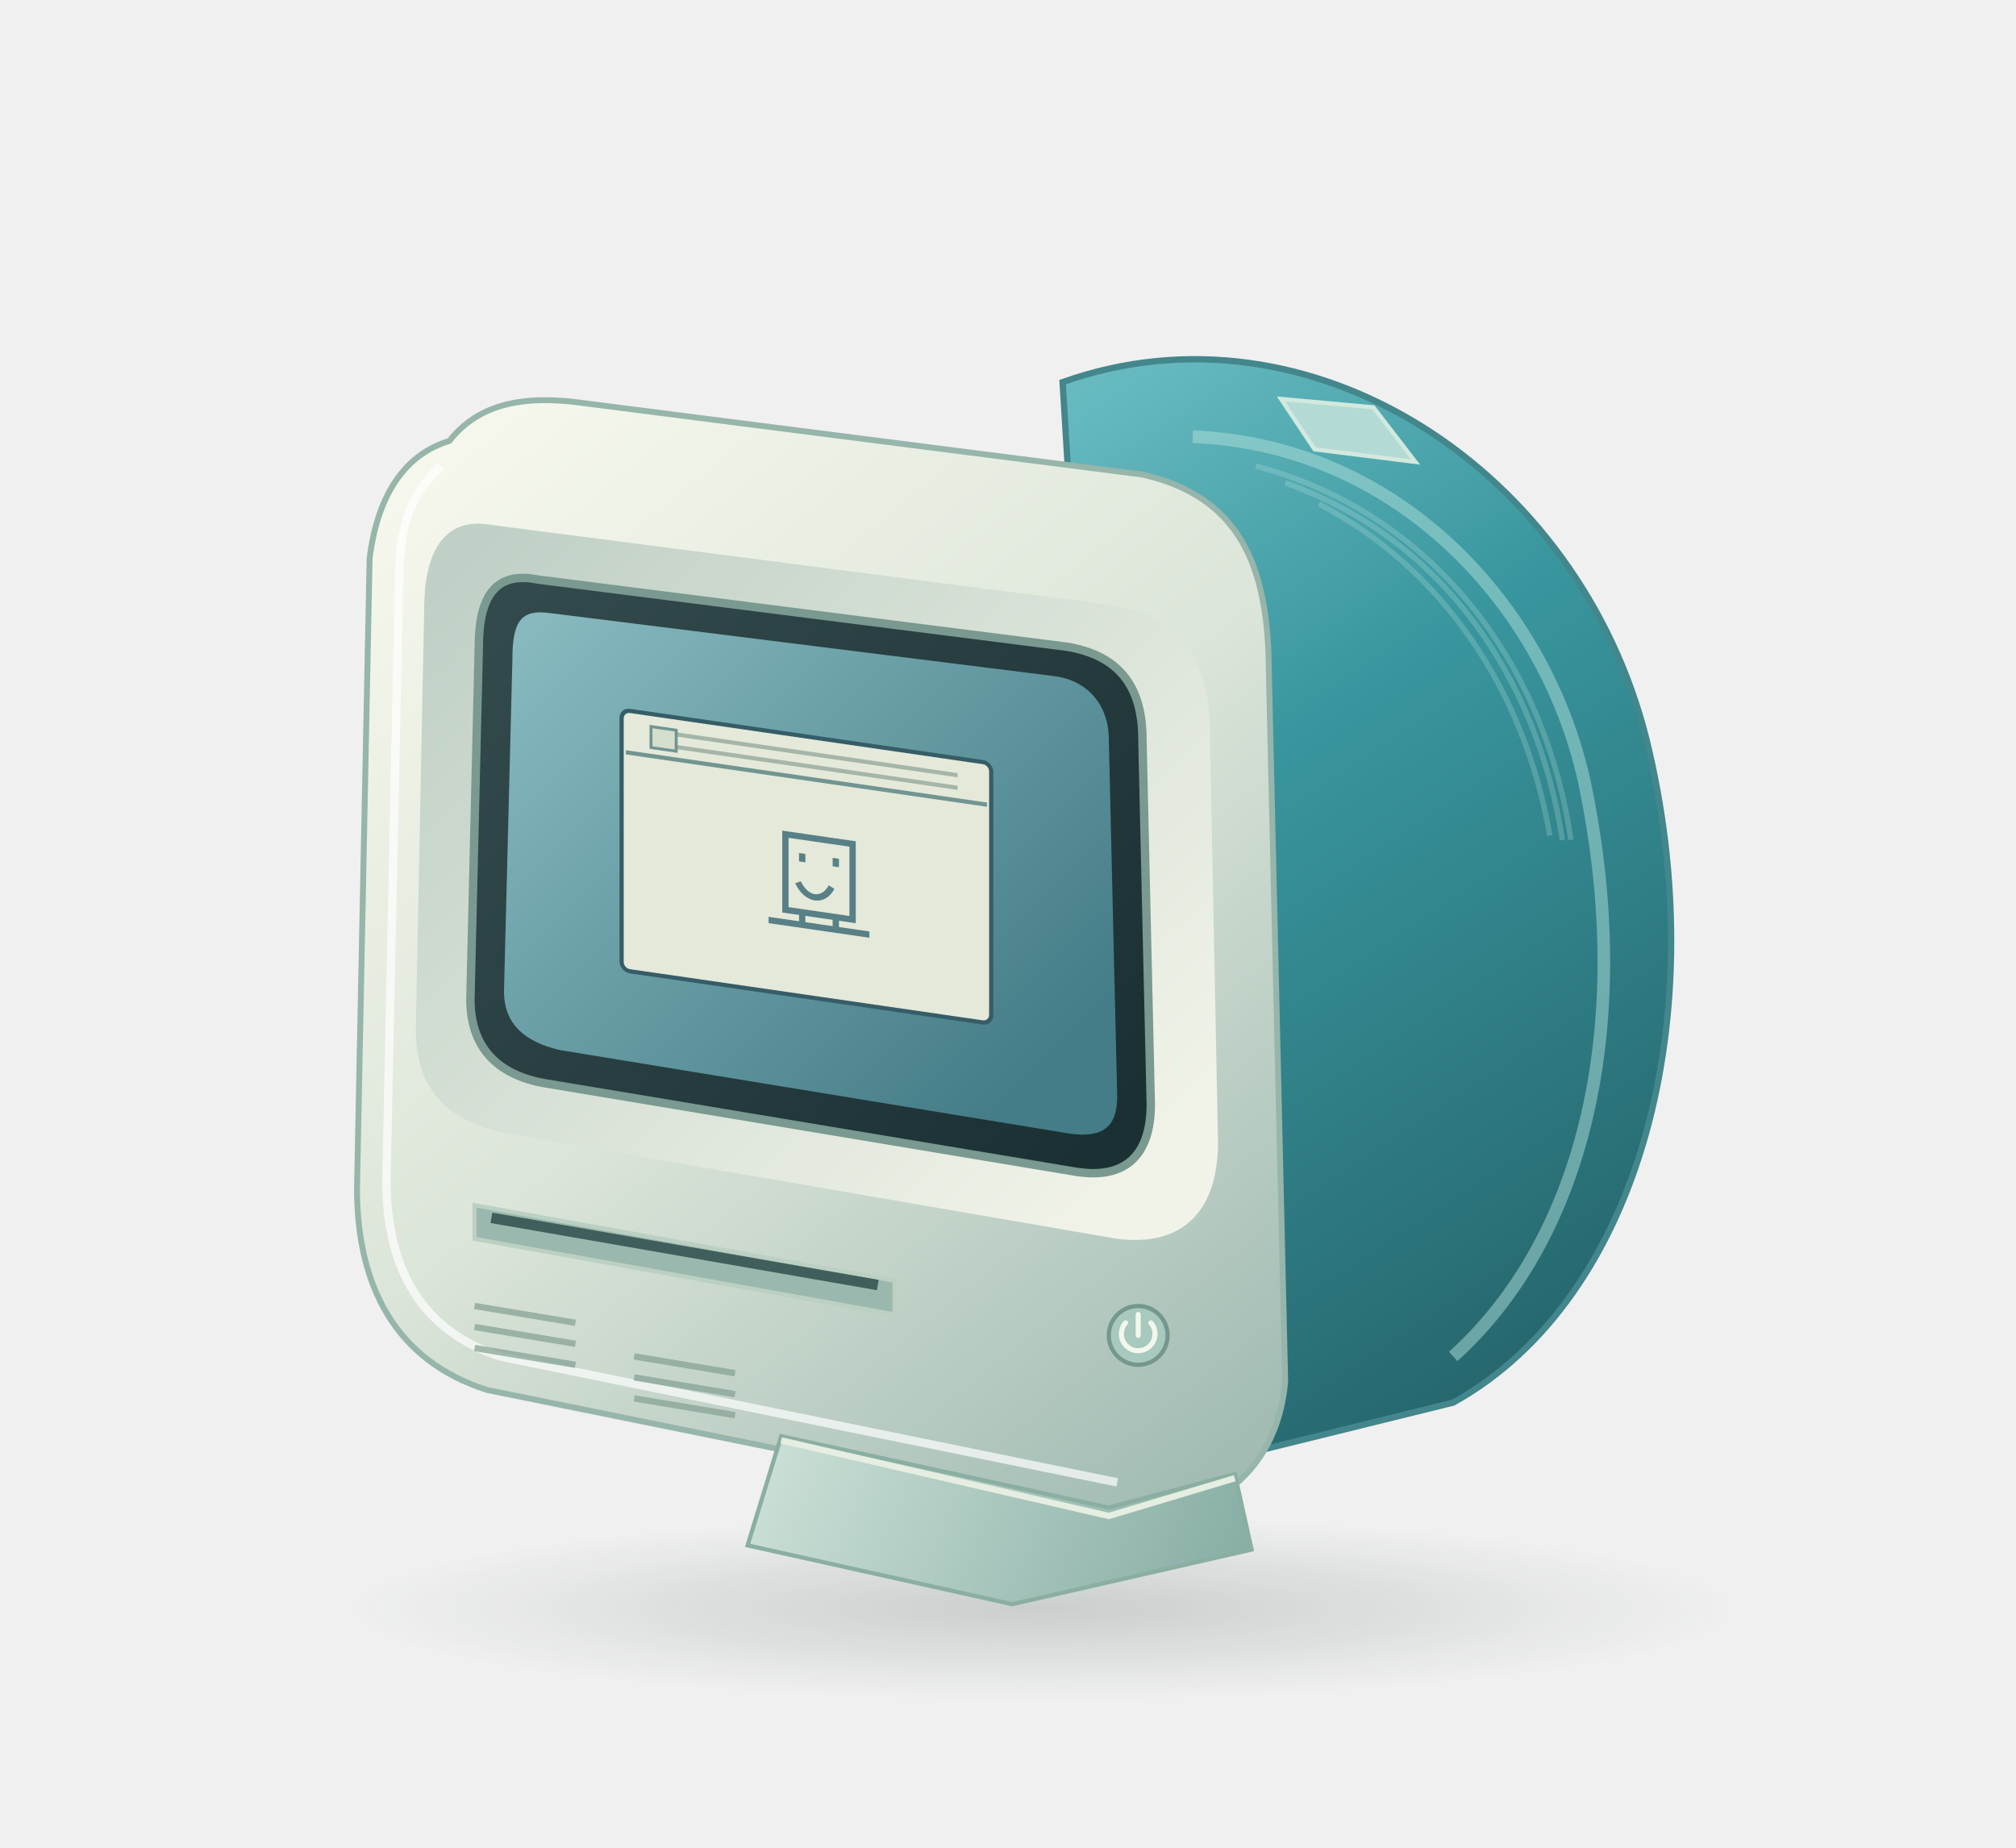
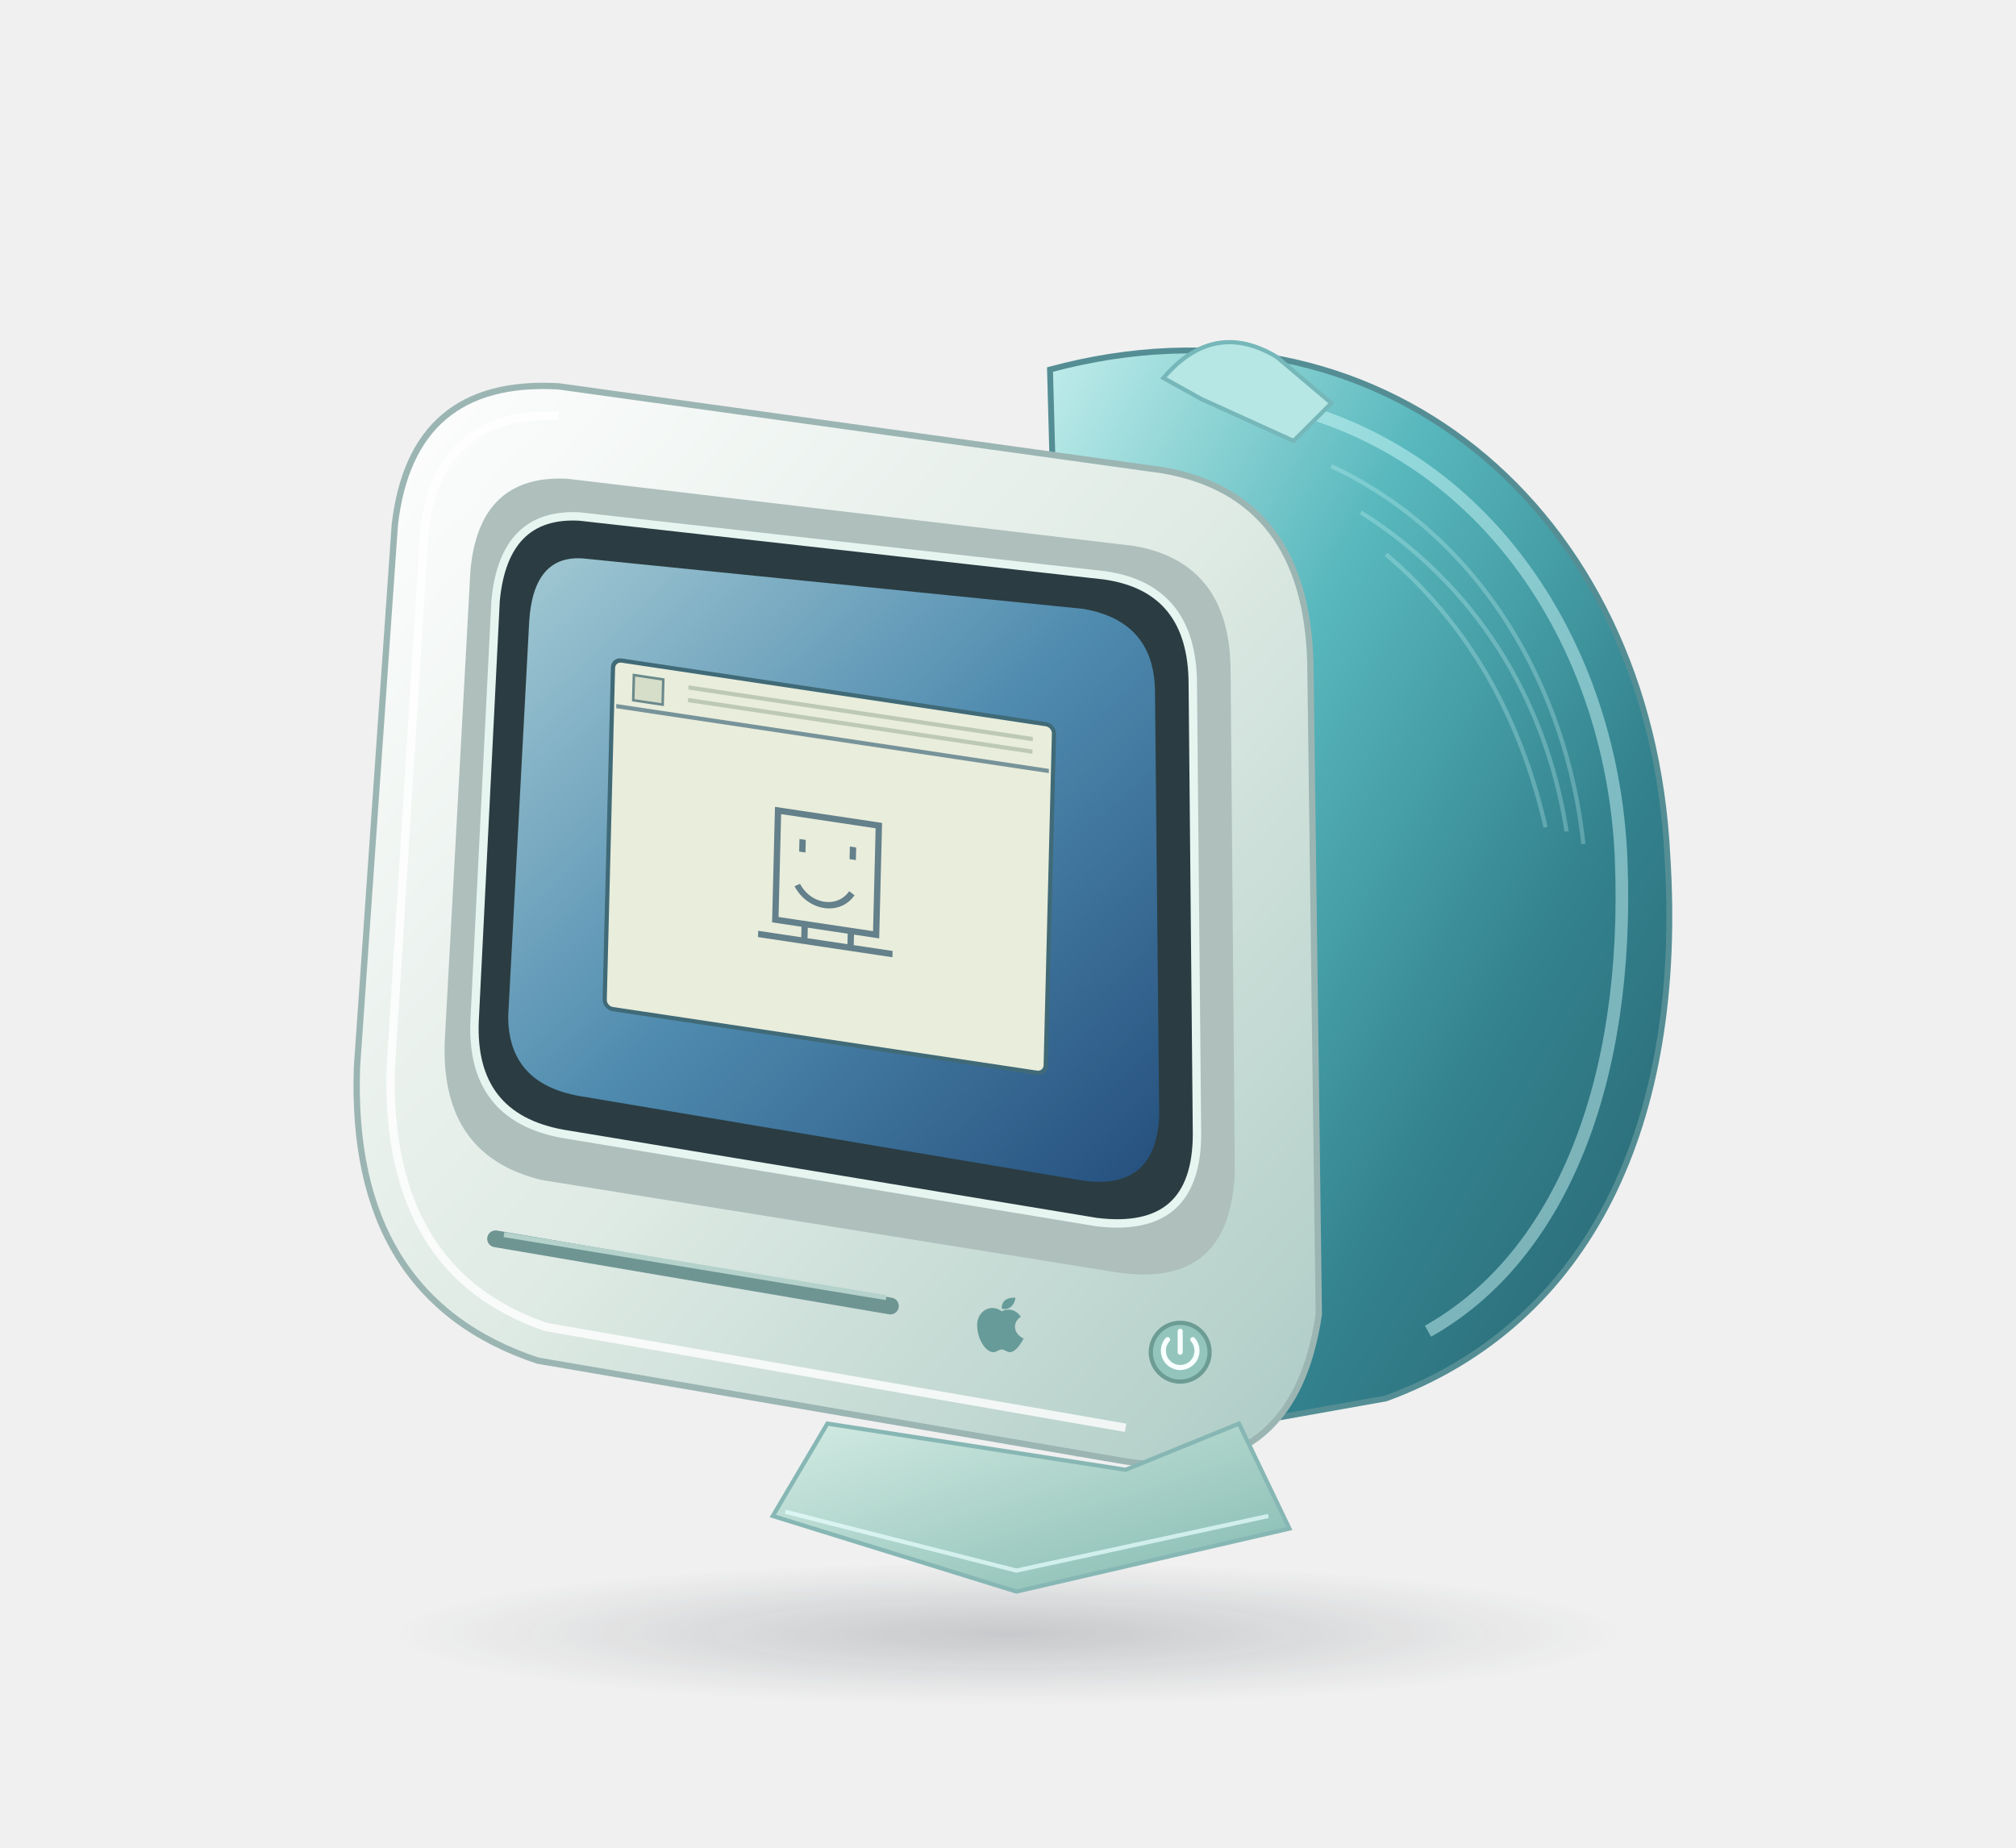
- <svg xmlns="http://www.w3.org/2000/svg" viewBox="0 0 480 440" fill="none">
+ <svg xmlns="http://www.w3.org/2000/svg" viewBox="0 0 480 440" fill="none" role="img" aria-labelledby="title">
  <defs>
-     <linearGradient id="shell" x1="236" y1="90" x2="388" y2="320" gradientUnits="userSpaceOnUse">
-       <stop stop-color="#6ebfc5" />
-       <stop offset=".4" stop-color="#39969e" />
-       <stop offset="1" stop-color="#25646b" />
+     <linearGradient id="silver" x1="0%" y1="0%" x2="100%" y2="100%">
+       <stop offset="0.000" stop-color="#f9faf9" />
+       <stop offset="0.333" stop-color="#c4cbd0" />
+       <stop offset="0.667" stop-color="#f4f6f7" />
+       <stop offset="1.000" stop-color="#a6aeb5" />
    </linearGradient>
-     <linearGradient id="rim" x1="105" y1="99" x2="300" y2="340" gradientUnits="userSpaceOnUse">
-       <stop stop-color="#f7f8ed" />
-       <stop offset=".5" stop-color="#dce5d9" />
-       <stop offset="1" stop-color="#a2bcb4" />
+     <linearGradient id="white" x1="0%" y1="0%" x2="100%" y2="100%">
+       <stop offset="0.000" stop-color="#ffffff" />
+       <stop offset="0.500" stop-color="#f6f7f6" />
+       <stop offset="1.000" stop-color="#d8dfe0" />
    </linearGradient>
-     <linearGradient id="bezel" x1="115" y1="127" x2="270" y2="284" gradientUnits="userSpaceOnUse">
-       <stop stop-color="#c0d0c6" />
-       <stop offset="1" stop-color="#f1f3e8" />
+     <linearGradient id="glass" x1="0%" y1="0%" x2="100%" y2="100%">
+       <stop offset="0.000" stop-color="#353b42" />
+       <stop offset="0.500" stop-color="#11161d" />
+       <stop offset="1.000" stop-color="#252c36" />
    </linearGradient>
-     <linearGradient id="glass" x1="124" y1="141" x2="268" y2="264" gradientUnits="userSpaceOnUse">
-       <stop stop-color="#334a4c" />
-       <stop offset="1" stop-color="#1b3032" />
+     <linearGradient id="shine" x1="0%" y1="0%" x2="100%" y2="100%">
+       <stop offset="0.000" stop-color="#ffffff" />
+       <stop offset="1.000" stop-color="#ffffff00" />
    </linearGradient>
-     <linearGradient id="screen" x1="130" y1="145" x2="244" y2="259" gradientUnits="userSpaceOnUse">
-       <stop stop-color="#87b9bf" />
-       <stop offset="1" stop-color="#447c87" />
+     <radialGradient id="ground">
+       <stop stop-color="#18232f" stop-opacity=".19" />
+       <stop offset="1" stop-color="#18232f" stop-opacity="0" />
+     </radialGradient>
+     <linearGradient id="bondi" x1="0%" y1="0%" x2="100%" y2="100%">
+       <stop offset="0.000" stop-color="#c0edeb" />
+       <stop offset="0.333" stop-color="#58b8bd" />
+       <stop offset="0.667" stop-color="#33828e" />
+       <stop offset="1.000" stop-color="#27616d" />
    </linearGradient>
-     <linearGradient id="foot" x1="186" y1="333" x2="302" y2="381" gradientUnits="userSpaceOnUse">
-       <stop stop-color="#cce0d7" />
-       <stop offset="1" stop-color="#82aaa1" />
+     <linearGradient id="ceramic" x1="0%" y1="0%" x2="100%" y2="100%">
+       <stop offset="0.000" stop-color="#ffffff" />
+       <stop offset="0.500" stop-color="#e0ebe5" />
+       <stop offset="1.000" stop-color="#adcbc5" />
    </linearGradient>
-     <radialGradient id="shadow">
-       <stop stop-color="#263d37" stop-opacity=".19" />
-       <stop offset="1" stop-color="#263d37" stop-opacity="0" />
-     </radialGradient>
+     <linearGradient id="desktop" x1="0%" y1="0%" x2="100%" y2="100%">
+       <stop offset="0.000" stop-color="#a4cad4" />
+       <stop offset="0.500" stop-color="#4f8baf" />
+       <stop offset="1.000" stop-color="#254f7d" />
+     </linearGradient>
+     <linearGradient id="foot" x1="0%" y1="0%" x2="100%" y2="100%">
+       <stop offset="0.000" stop-color="#d3ebe3" />
+       <stop offset="1.000" stop-color="#82b9af" />
+     </linearGradient>
  </defs>
-   <ellipse cx="248" cy="383" rx="165" ry="22" fill="url(#shadow)" />
-   <path d="M253 91c59-21 123 21 139 85 16 65-1 133-46 158l-77 19-16-262Z" fill="url(#shell)" stroke="#43868c" stroke-width="1.5" />
-   <path d="M284 104c50 2 86 42 94 86 11 57-2 106-32 133" stroke="#b0e0da" stroke-opacity=".5" stroke-width="3" />
-   <path d="M299 111c42 11 69 47 75 89m-68-85c37 13 60 46 66 85m-58-80c29 15 49 44 55 79" stroke="#c5ebe3" stroke-opacity=".23" stroke-width="1.3" />
-   <path d="m305 95 22 2 10 13-24-3-8-12Z" fill="#b3dad4" stroke="#d1e9df" />
-   <path d="M107 105c-10 3-17 12-19 28l-3 150c0 23 9 41 31 48l148 30c22 3 40-9 42-32l-4-174c-1-22-8-37-30-42l-133-17c-14-2-25 0-32 9Z" fill="url(#rim)" stroke="#96b5ab" stroke-width="1.4" />
-   <path d="M105 111c-8 7-10 16-10 28l-3 142c0 22 9 36 27 42l147 30" stroke="#ffffff" stroke-opacity=".68" stroke-width="2" />
-   <path d="m117 125 147 19c15 2 23 11 24 27l2 101c0 16-8 25-24 23l-145-25c-15-3-22-11-22-25l2-100c0-14 5-22 16-20Z" fill="url(#bezel)" />
-   <path d="m128 138 126 16c12 2 18 9 18 22l2 87c0 12-6 18-18 16l-126-21c-12-2-18-9-18-20l2-84c0-12 4-18 14-16Z" fill="url(#glass)" stroke="#7a9990" stroke-width="2" />
-   <path d="m131 146 120 15c8 1 13 7 13 15l2 85c0 7-3 10-11 9l-122-20c-8-2-13-6-13-14l2-79c0-9 2-12 9-11Z" fill="url(#screen)" />
-   <g transform="matrix(1 .145 0 1 148 169)">
-     <rect width="88" height="62" rx="2" fill="#e4e9da" stroke="#365d67" />
-     <path d="M1 10h86" stroke="#719591" />
-     <path d="M8 4h72M8 7h72" stroke="#a5b6a8" stroke-width="1" />
-     <rect x="7" y="3" width="6" height="5" fill="#d5dfce" stroke="#719591" stroke-width=".7" />
-     <path d="M39 24h16v18H39zM35 45h24m-16-3v3m8-3v3M43 28v2m8-2v2m-9 5c2 4 6 4 8 0" stroke="#588086" stroke-width="1.5" />
+   <ellipse cx="240" cy="389" rx="145" ry="17" fill="url(#ground)" />
+   <path d="M250 88c78-21 143 33 147 116 4 63-18 111-67 129l-73 13-7-258Z" fill="url(#bondi)" stroke="#548e94" stroke-width="1.4" />
+   <path d="M291 94c59 6 93 57 95 111 2 52-14 94-46 112" stroke="#dbffff" stroke-opacity=".45" stroke-width="3" />
+   <path d="M317 111c36 17 56 53 60 90m-53-79c27 17 44 44 49 76m-43-66c20 17 32 39 38 65" stroke="#dcffff" stroke-opacity=".25" />
+   <path d="M277 90q12-14 27-5l13 11-9 9-22-10Z" fill="#b6e7e4" stroke="#76b7ba" />
+   <path d="M133 92q-35-2-39 33l-9 129q-2 55 43 70l140 24q40 6 46-35l-2-155q-1-40-35-46L133 92Z" fill="url(#ceramic)" stroke="#9bb5b3" stroke-width="1.5" />
+   <path d="M133 99q-29-1-32 28l-8 128q-1 48 37 61l138 24" stroke="#ffffff" stroke-opacity=".8" stroke-width="2" />
+   <path d="M135 114q-21-1-23 22l-6 110q-2 29 23 35l137 22q27 4 28-24l-1-119q0-26-23-30Z" fill="#aebfbc" />
+   <path d="M138 123q-18-1-20 20l-5 100q-1 23 21 27l127 21q24 3 24-21l-1-107q0-23-21-26Z" fill="#2b3d42" stroke="#e7f5f1" stroke-width="2" />
+   <path d="M139 133q-12-1-13 15l-5 94q0 16 17 19l119 20q18 3 19-15l-1-101q0-17-17-20Z" fill="url(#desktop)" />
+   <g transform="matrix(1 .15 -.025 1 146 157)">
+     <rect width="105" height="83" rx="2" fill="#e9eddb" stroke="#406a77" />
+     <path d="M1 11h103" stroke="#77939a" />
+     <path d="M18 4h82M18 7h82" stroke="#bdc9b6" />
+     <rect x="5" y="3" width="7" height="6" fill="#d6ddc8" stroke="#6a898c" stroke-width=".6" />
+     <path d="M40 30h24v26H40zM36 60h32m-21-4v4m11-4v4M46 36v3m12-3v3m-13 8c3 5 10 5 13 0" stroke="#63808b" stroke-width="1.5" />
  </g>
-   <path d="m113 287 100 18v8l-100-18v-8Z" fill="#9ab8ad" stroke="#bbd0c3" />
-   <path d="m117 290 92 16" stroke="#405f5c" stroke-width="2.5" />
-   <circle cx="271" cy="318" r="7" fill="#a7c9be" stroke="#74978e" />
-   <path d="M271 313v5m-3-3a4 4 0 1 0 6 0" stroke="#f4f7eb" stroke-width="1.2" stroke-linecap="round" />
-   <g stroke="#819f91" stroke-width="1.5" opacity=".7">
-     <path d="m113 311 24 4m-24 1 24 4m-24 1 24 4m14-2 24 4m-24 1 24 4m-24 1 24 4" />
+   <path d="m118 295 94 16" stroke="#6f9593" stroke-width="4" stroke-linecap="round" />
+   <path d="m120 294 91 15" stroke="#b4d2cb" stroke-width="1.2" />
+   <circle cx="281" cy="322" r="7" fill="#94c5bc" stroke="#6c9c93" />
+   <path d="M281 317v5m-3-3a4 4 0 1 0 6 0" stroke="#f8ffff" stroke-width="1.2" stroke-linecap="round" />
+   <path d="m197 339-13 22 58 18 65-15-12-25-27 11Z" fill="url(#foot)" stroke="#87b7b4" />
+   <path d="m187 360 55 14 60-13" stroke="#e8ffff" stroke-opacity=".7" />
+   <g transform="translate(232 309) scale(0.65)" fill="#679b9a">
+     <path d="M10 5c-4-3-9 0-9 5 0 5 3 10 6 10 1 0 2-1 3-1s2 1 3 1c2 0 4-3 5-5-4-2-4-6-1-8-2-3-5-3-7-2Z" />
+     <path d="M10 4c0-3 2-4 5-4 0 2-2 5-5 4Z" />
  </g>
-   <path d="m186 342 78 17 30-8 4 18-57 13-63-14 8-26Z" fill="url(#foot)" stroke="#8aafa2" />
-   <path d="m186 343 78 18 30-9" stroke="#e5eee1" stroke-width="1.5" />
</svg>
